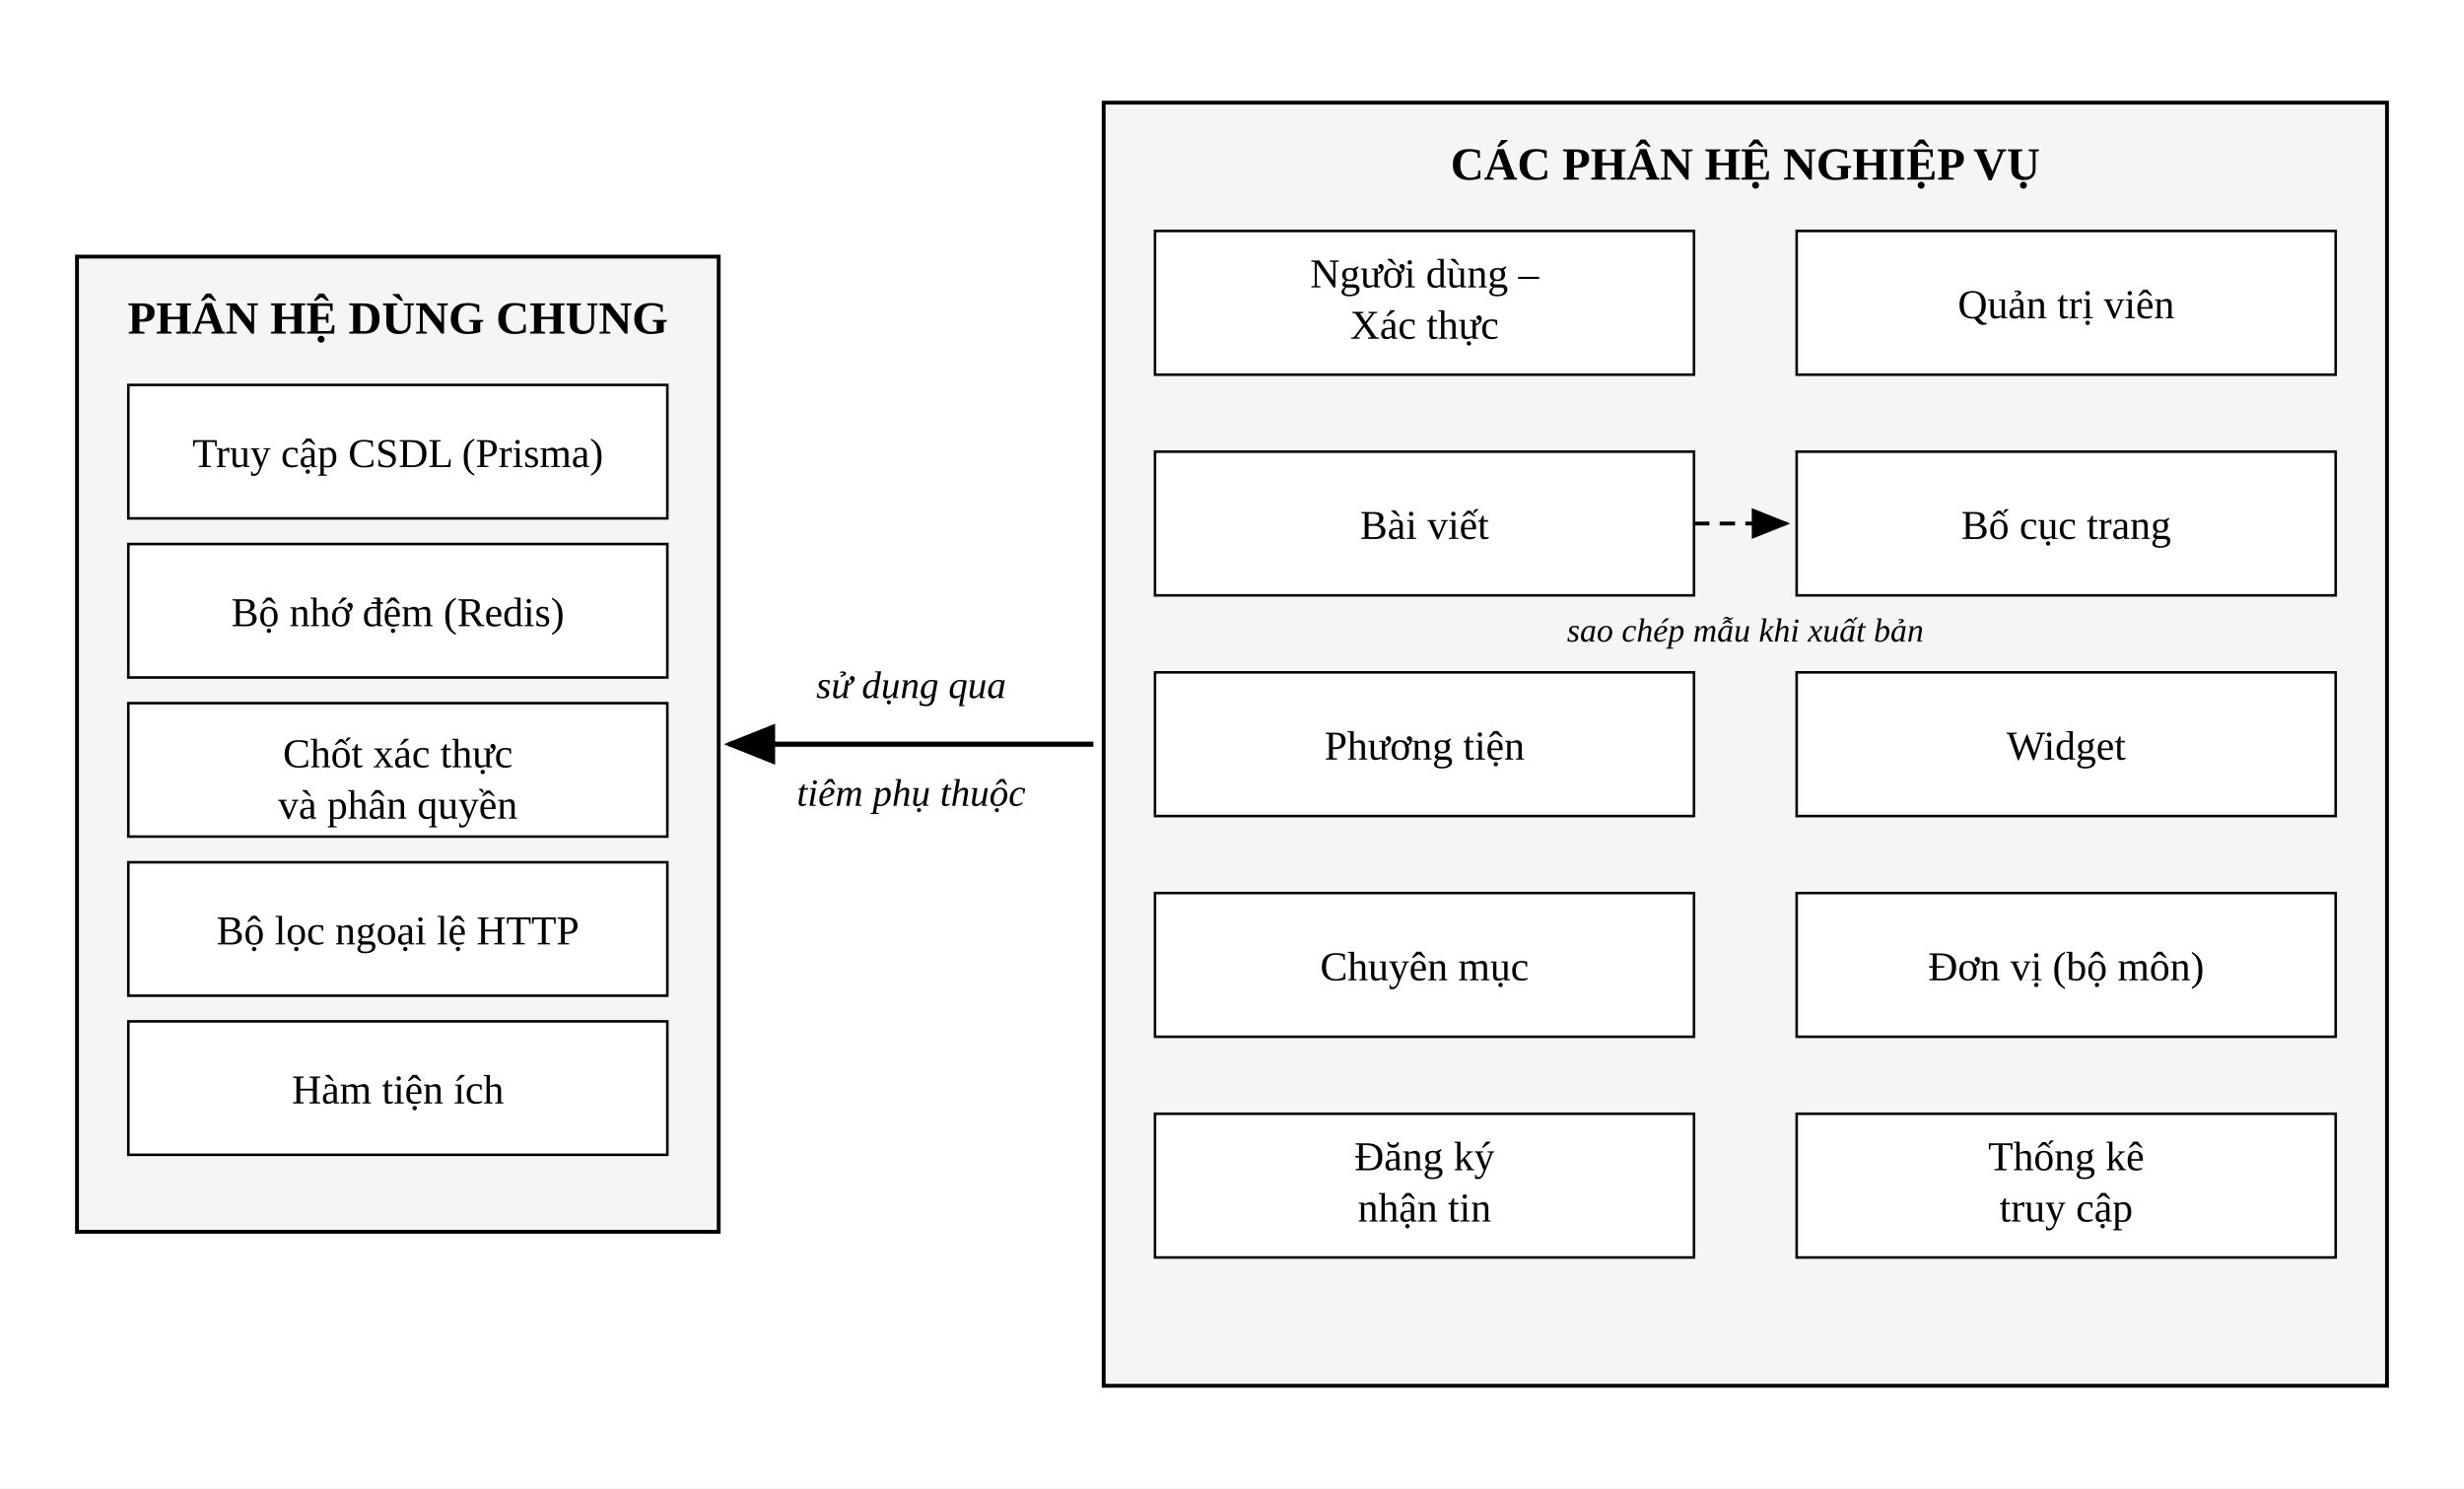
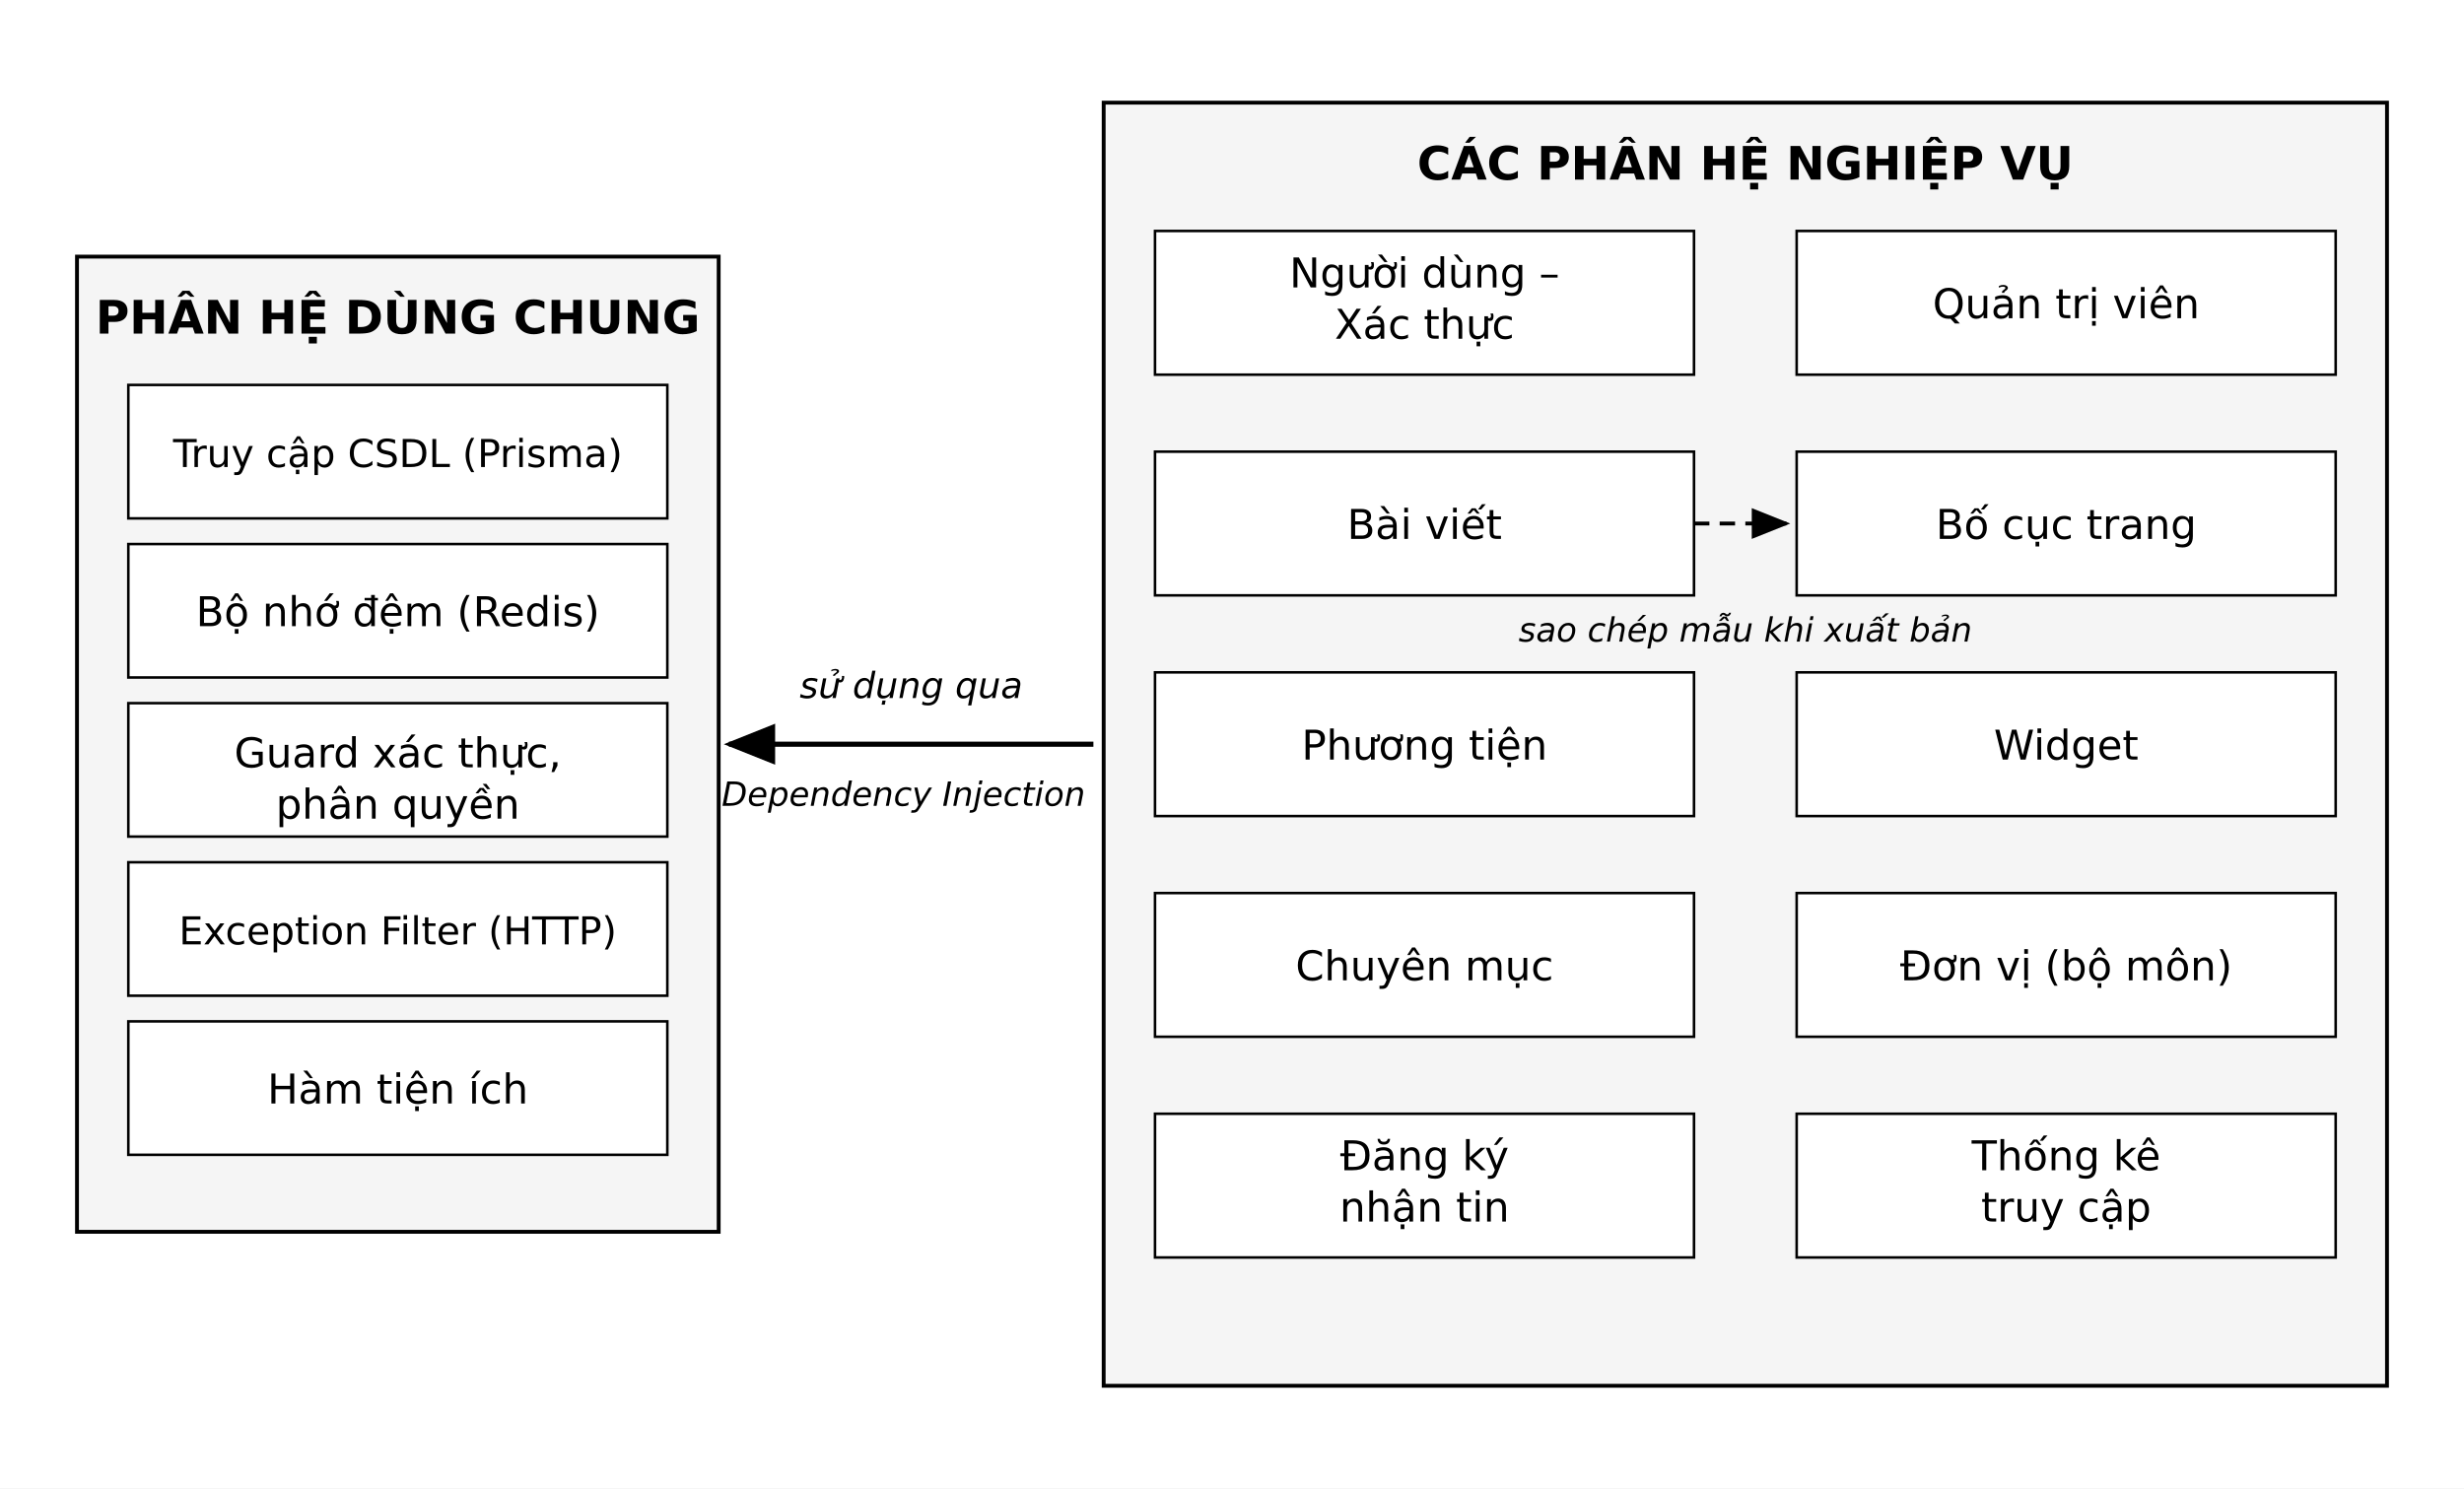
- <svg xmlns="http://www.w3.org/2000/svg" width="960" height="580" viewBox="0 0 960 580" font-family="Times New Roman, serif">
+ <svg xmlns="http://www.w3.org/2000/svg" width="960" height="580" viewBox="0 0 960 580" font-family="DejaVu Sans, Arial, sans-serif">
  <defs>
    <marker id="arr" markerWidth="10" markerHeight="8" refX="9" refY="4" orient="auto">
      <path d="M0,0 L10,4 L0,8 z" fill="#000" />
    </marker>
  </defs>
  <rect width="960" height="580" fill="#ffffff" />
  <rect x="30" y="100" width="250" height="380" fill="#f5f5f5" stroke="#000" stroke-width="1.5" />
  <text x="155" y="130" text-anchor="middle" font-size="18" font-weight="bold">PHÂN HỆ DÙNG CHUNG</text>
  <g font-size="16">
    <rect x="50" y="150" width="210" height="52" fill="#fff" stroke="#000" />
-     <text x="155" y="182" text-anchor="middle">Truy cập CSDL (Prisma)</text>
+     <text x="155" y="182" text-anchor="middle" font-size="15">Truy cập CSDL (Prisma)</text>
    <rect x="50" y="212" width="210" height="52" fill="#fff" stroke="#000" />
    <text x="155" y="244" text-anchor="middle">Bộ nhớ đệm (Redis)</text>
    <rect x="50" y="274" width="210" height="52" fill="#fff" stroke="#000" />
-     <text x="155" y="299" text-anchor="middle">Chốt xác thực</text>
-     <text x="155" y="319" text-anchor="middle">và phân quyền</text>
+     <text x="155" y="299" text-anchor="middle">Guard xác thực,</text>
+     <text x="155" y="319" text-anchor="middle">phân quyền</text>
    <rect x="50" y="336" width="210" height="52" fill="#fff" stroke="#000" />
-     <text x="155" y="368" text-anchor="middle">Bộ lọc ngoại lệ HTTP</text>
+     <text x="155" y="368" text-anchor="middle" font-size="15">Exception Filter (HTTP)</text>
    <rect x="50" y="398" width="210" height="52" fill="#fff" stroke="#000" />
    <text x="155" y="430" text-anchor="middle">Hàm tiện ích</text>
  </g>
  <rect x="430" y="40" width="500" height="500" fill="#f5f5f5" stroke="#000" stroke-width="1.5" />
  <text x="680" y="70" text-anchor="middle" font-size="18" font-weight="bold">CÁC PHÂN HỆ NGHIỆP VỤ</text>
  <g font-size="16">
    <rect x="450" y="90" width="210" height="56" fill="#fff" stroke="#000" />
    <text x="555" y="112" text-anchor="middle">Người dùng –</text>
    <text x="555" y="132" text-anchor="middle">Xác thực</text>
    <rect x="700" y="90" width="210" height="56" fill="#fff" stroke="#000" />
    <text x="805" y="124" text-anchor="middle">Quản trị viên</text>
    <rect x="450" y="176" width="210" height="56" fill="#fff" stroke="#000" />
    <text x="555" y="210" text-anchor="middle">Bài viết</text>
    <rect x="700" y="176" width="210" height="56" fill="#fff" stroke="#000" />
    <text x="805" y="210" text-anchor="middle">Bố cục trang</text>
    <rect x="450" y="262" width="210" height="56" fill="#fff" stroke="#000" />
    <text x="555" y="296" text-anchor="middle">Phương tiện</text>
    <rect x="700" y="262" width="210" height="56" fill="#fff" stroke="#000" />
    <text x="805" y="296" text-anchor="middle">Widget</text>
    <rect x="450" y="348" width="210" height="56" fill="#fff" stroke="#000" />
    <text x="555" y="382" text-anchor="middle">Chuyên mục</text>
    <rect x="700" y="348" width="210" height="56" fill="#fff" stroke="#000" />
    <text x="805" y="382" text-anchor="middle">Đơn vị (bộ môn)</text>
    <rect x="450" y="434" width="210" height="56" fill="#fff" stroke="#000" />
    <text x="555" y="456" text-anchor="middle">Đăng ký</text>
    <text x="555" y="476" text-anchor="middle">nhận tin</text>
    <rect x="700" y="434" width="210" height="56" fill="#fff" stroke="#000" />
    <text x="805" y="456" text-anchor="middle">Thống kê</text>
    <text x="805" y="476" text-anchor="middle">truy cập</text>
  </g>
  <line x1="660" y1="204" x2="696" y2="204" stroke="#000" stroke-width="1.5" stroke-dasharray="6 4" marker-end="url(#arr)" />
  <text x="680" y="250" text-anchor="middle" font-size="13" font-style="italic">sao chép mẫu khi xuất bản</text>
  <line x1="426" y1="290" x2="284" y2="290" stroke="#000" stroke-width="2" marker-end="url(#arr)" />
-   <text x="355" y="272" text-anchor="middle" font-size="15" font-style="italic">sử dụng qua</text>
-   <text x="355" y="314" text-anchor="middle" font-size="15" font-style="italic">tiêm phụ thuộc</text>
+   <text x="355" y="272" text-anchor="middle" font-size="14" font-style="italic">sử dụng qua</text>
+   <text x="352" y="314" text-anchor="middle" font-size="13" font-style="italic">Dependency Injection</text>
</svg>
